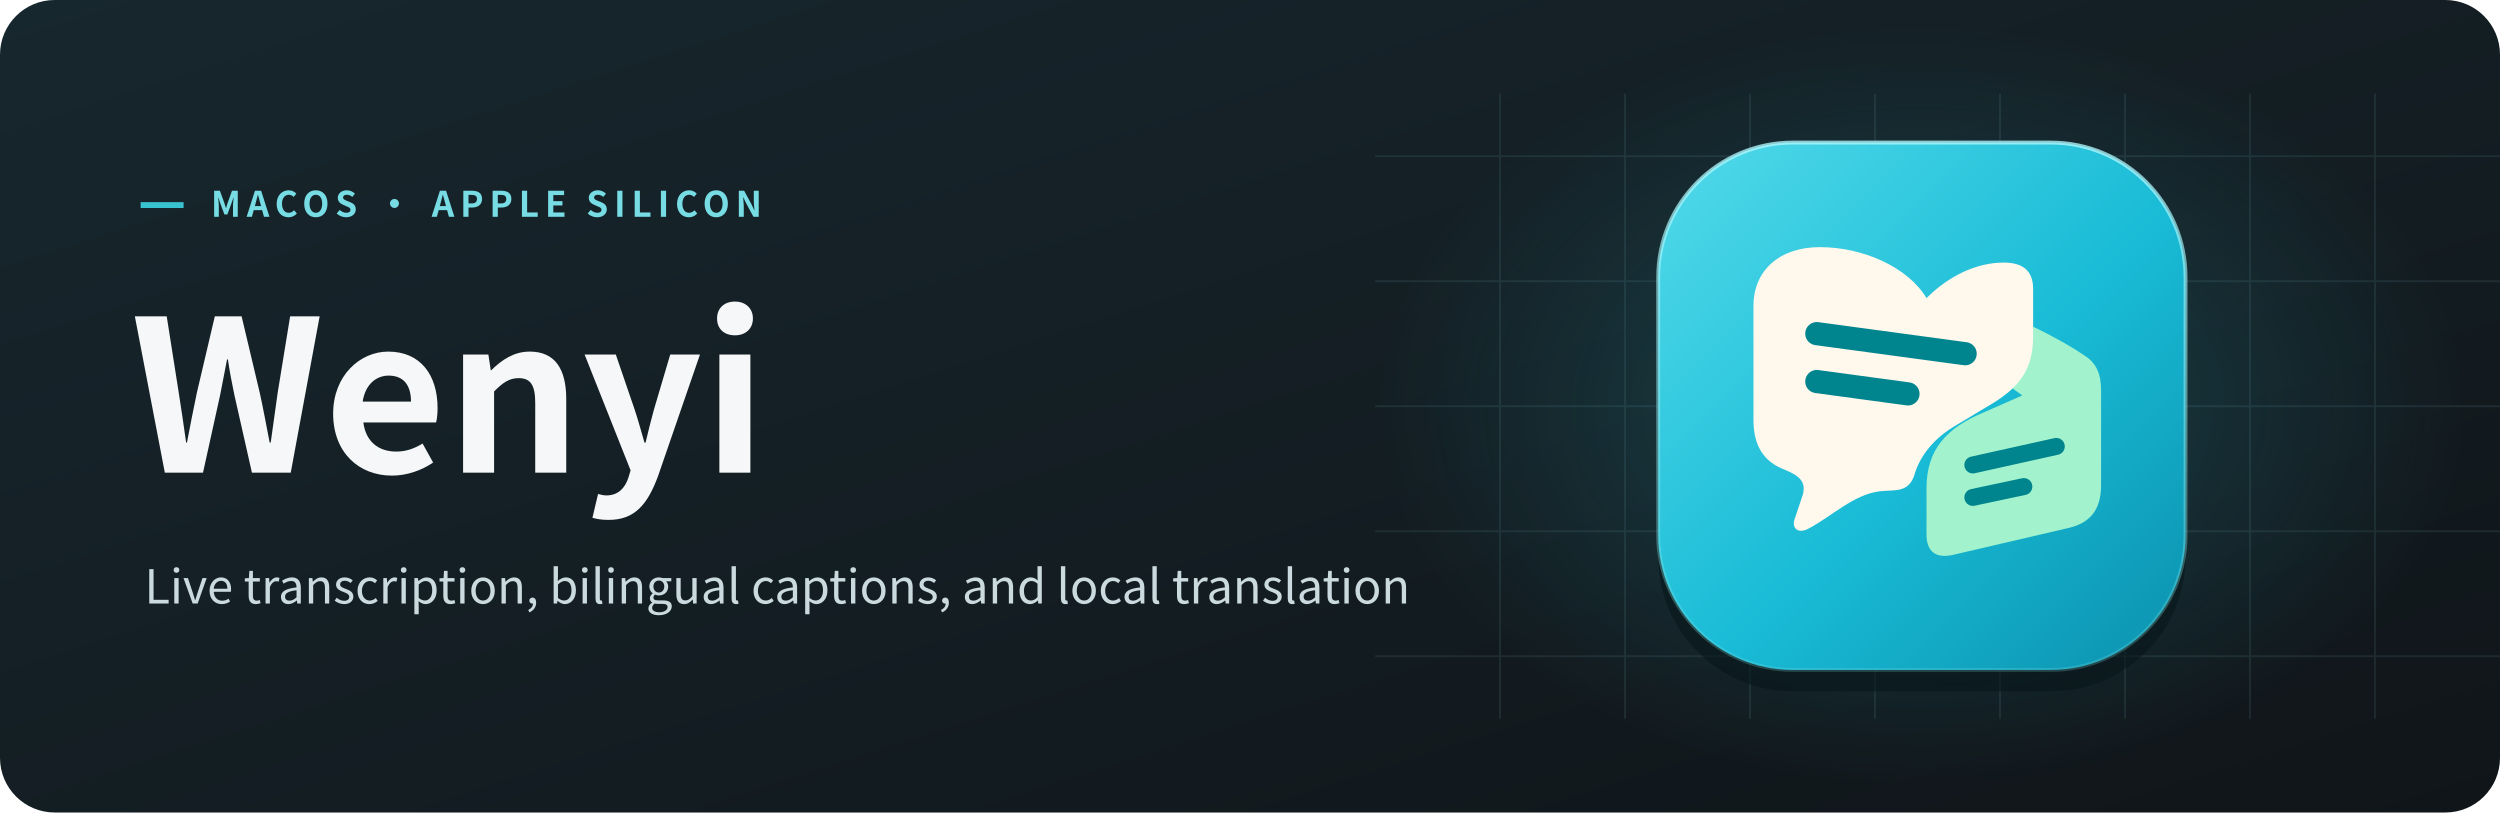
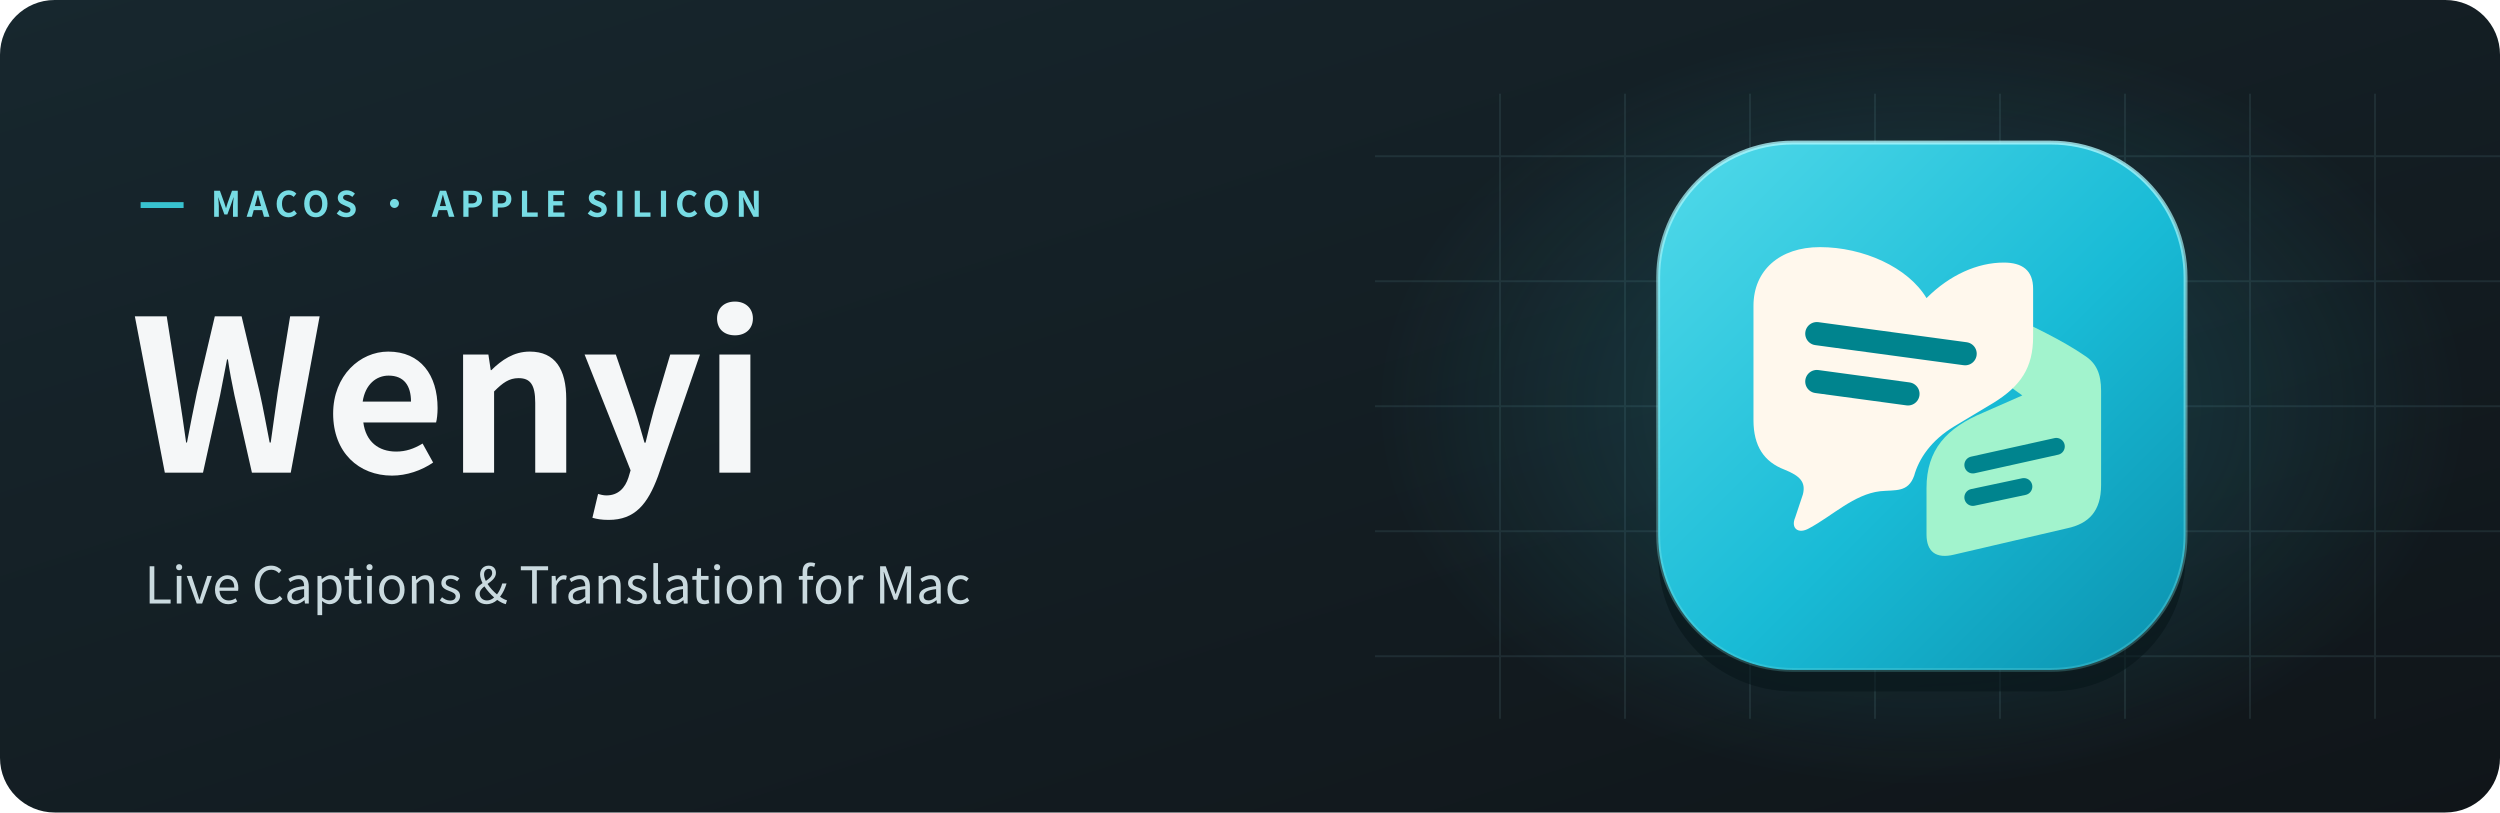
<svg xmlns="http://www.w3.org/2000/svg" width="1280" height="416" viewBox="0 0 1280 416" role="img" xml:lang="en" aria-labelledby="title desc">
  <defs>
    <linearGradient id="background" x2="1" y2="1" gradientUnits="objectBoundingBox">
      <stop stop-color="#17272e" />
      <stop offset="1" stop-color="#101519" />
    </linearGradient>
    <radialGradient id="logo-glow">
      <stop stop-color="#31c8db" stop-opacity=".23" />
      <stop offset="1" stop-color="#31c8db" stop-opacity="0" />
    </radialGradient>
    <linearGradient id="logo-tile" x1="0%" y1="0%" x2="100%" y2="100%">
      <stop stop-color="#52daea" />
      <stop offset=".55" stop-color="#19bbd6" />
      <stop offset="1" stop-color="#0b91ae" />
    </linearGradient>
    <linearGradient id="logo-rim" x1="0%" y1="0%" x2="0%" y2="100%">
      <stop stop-color="#b0f8fe" stop-opacity=".78" />
      <stop offset="1" stop-color="#7ce8e8" stop-opacity=".22" />
    </linearGradient>
    <clipPath id="frame">
      <rect width="1280" height="416" rx="28" />
    </clipPath>
  </defs>
  <g clip-path="url(#frame)">
    <rect width="1280" height="416" fill="url(#background)" />
    <path d="M704 80h576M704 144h576M704 208h576M704 272h576M704 336h576M768 48v320M832 48v320M896 48v320M960 48v320M1024 48v320M1088 48v320M1152 48v320M1216 48v320" fill="none" stroke="#6ba2a9" stroke-opacity=".14" />
    <ellipse cx="984" cy="208" rx="280" ry="195" fill="url(#logo-glow)" />
    <rect x="849" y="84" width="270" height="270" rx="69" fill="#071418" fill-opacity=".55" />
    <rect x="849" y="73" width="270" height="270" rx="69" fill="url(#logo-tile)" stroke="url(#logo-rim)" stroke-width="2" />
    <g transform="translate(984 208) scale(.7910156) translate(-180 -180)">
      <path fill="#A2F3CD" d="M231 119c19 8 41 19 54 28 8 5 11 12 11 23v61c0 17-8 25-22 28l-73 17c-12 3-18-2-18-13v-30c0-25 13-39 37-49l25-11-25-18z" />
      <path d="m213 218 54-12m-54 33 33-7" fill="none" stroke="#00848E" stroke-width="11" stroke-linecap="round" />
      <path fill="#FFF8ED" d="M71 115c0-23 17-38 43-38 28 0 57 13 69 33 15-15 33-23 50-23 12 0 19 5 19 17v31c0 20-8 32-26 43l-25 15c-15 9-23 21-26 32-4 11-12 9-22 10-17 2-31 16-46 24-7 4-12 0-9-7l5-15c2-8-2-12-12-16-13-5-20-15-20-32z" />
      <path d="m112 133 96 13m-96 18 59 8" fill="none" stroke="#00848E" stroke-width="15" stroke-linecap="round" />
    </g>
    <path d="M72 105h22" stroke="#38c2cf" stroke-width="3" />
    <g font-family="PingFang SC, Microsoft YaHei, Noto Sans CJK SC, Arial, sans-serif">
      <text x="108" y="111" fill="#77dce4" font-size="18" font-weight="700" letter-spacing="3">MACOS · APPLE SILICON</text>
      <text x="67" y="242" fill="#f5f7f8" font-size="108" font-weight="700">Wenyi</text>
-       <text x="74" y="309" fill="#cadadf" font-size="24">Live transcription, bilingual captions, and local translation</text>
+       <text x="74" y="309" fill="#cadadf" font-size="26">Live Captions &amp; Translation for Mac</text>
    </g>
  </g>
</svg>
